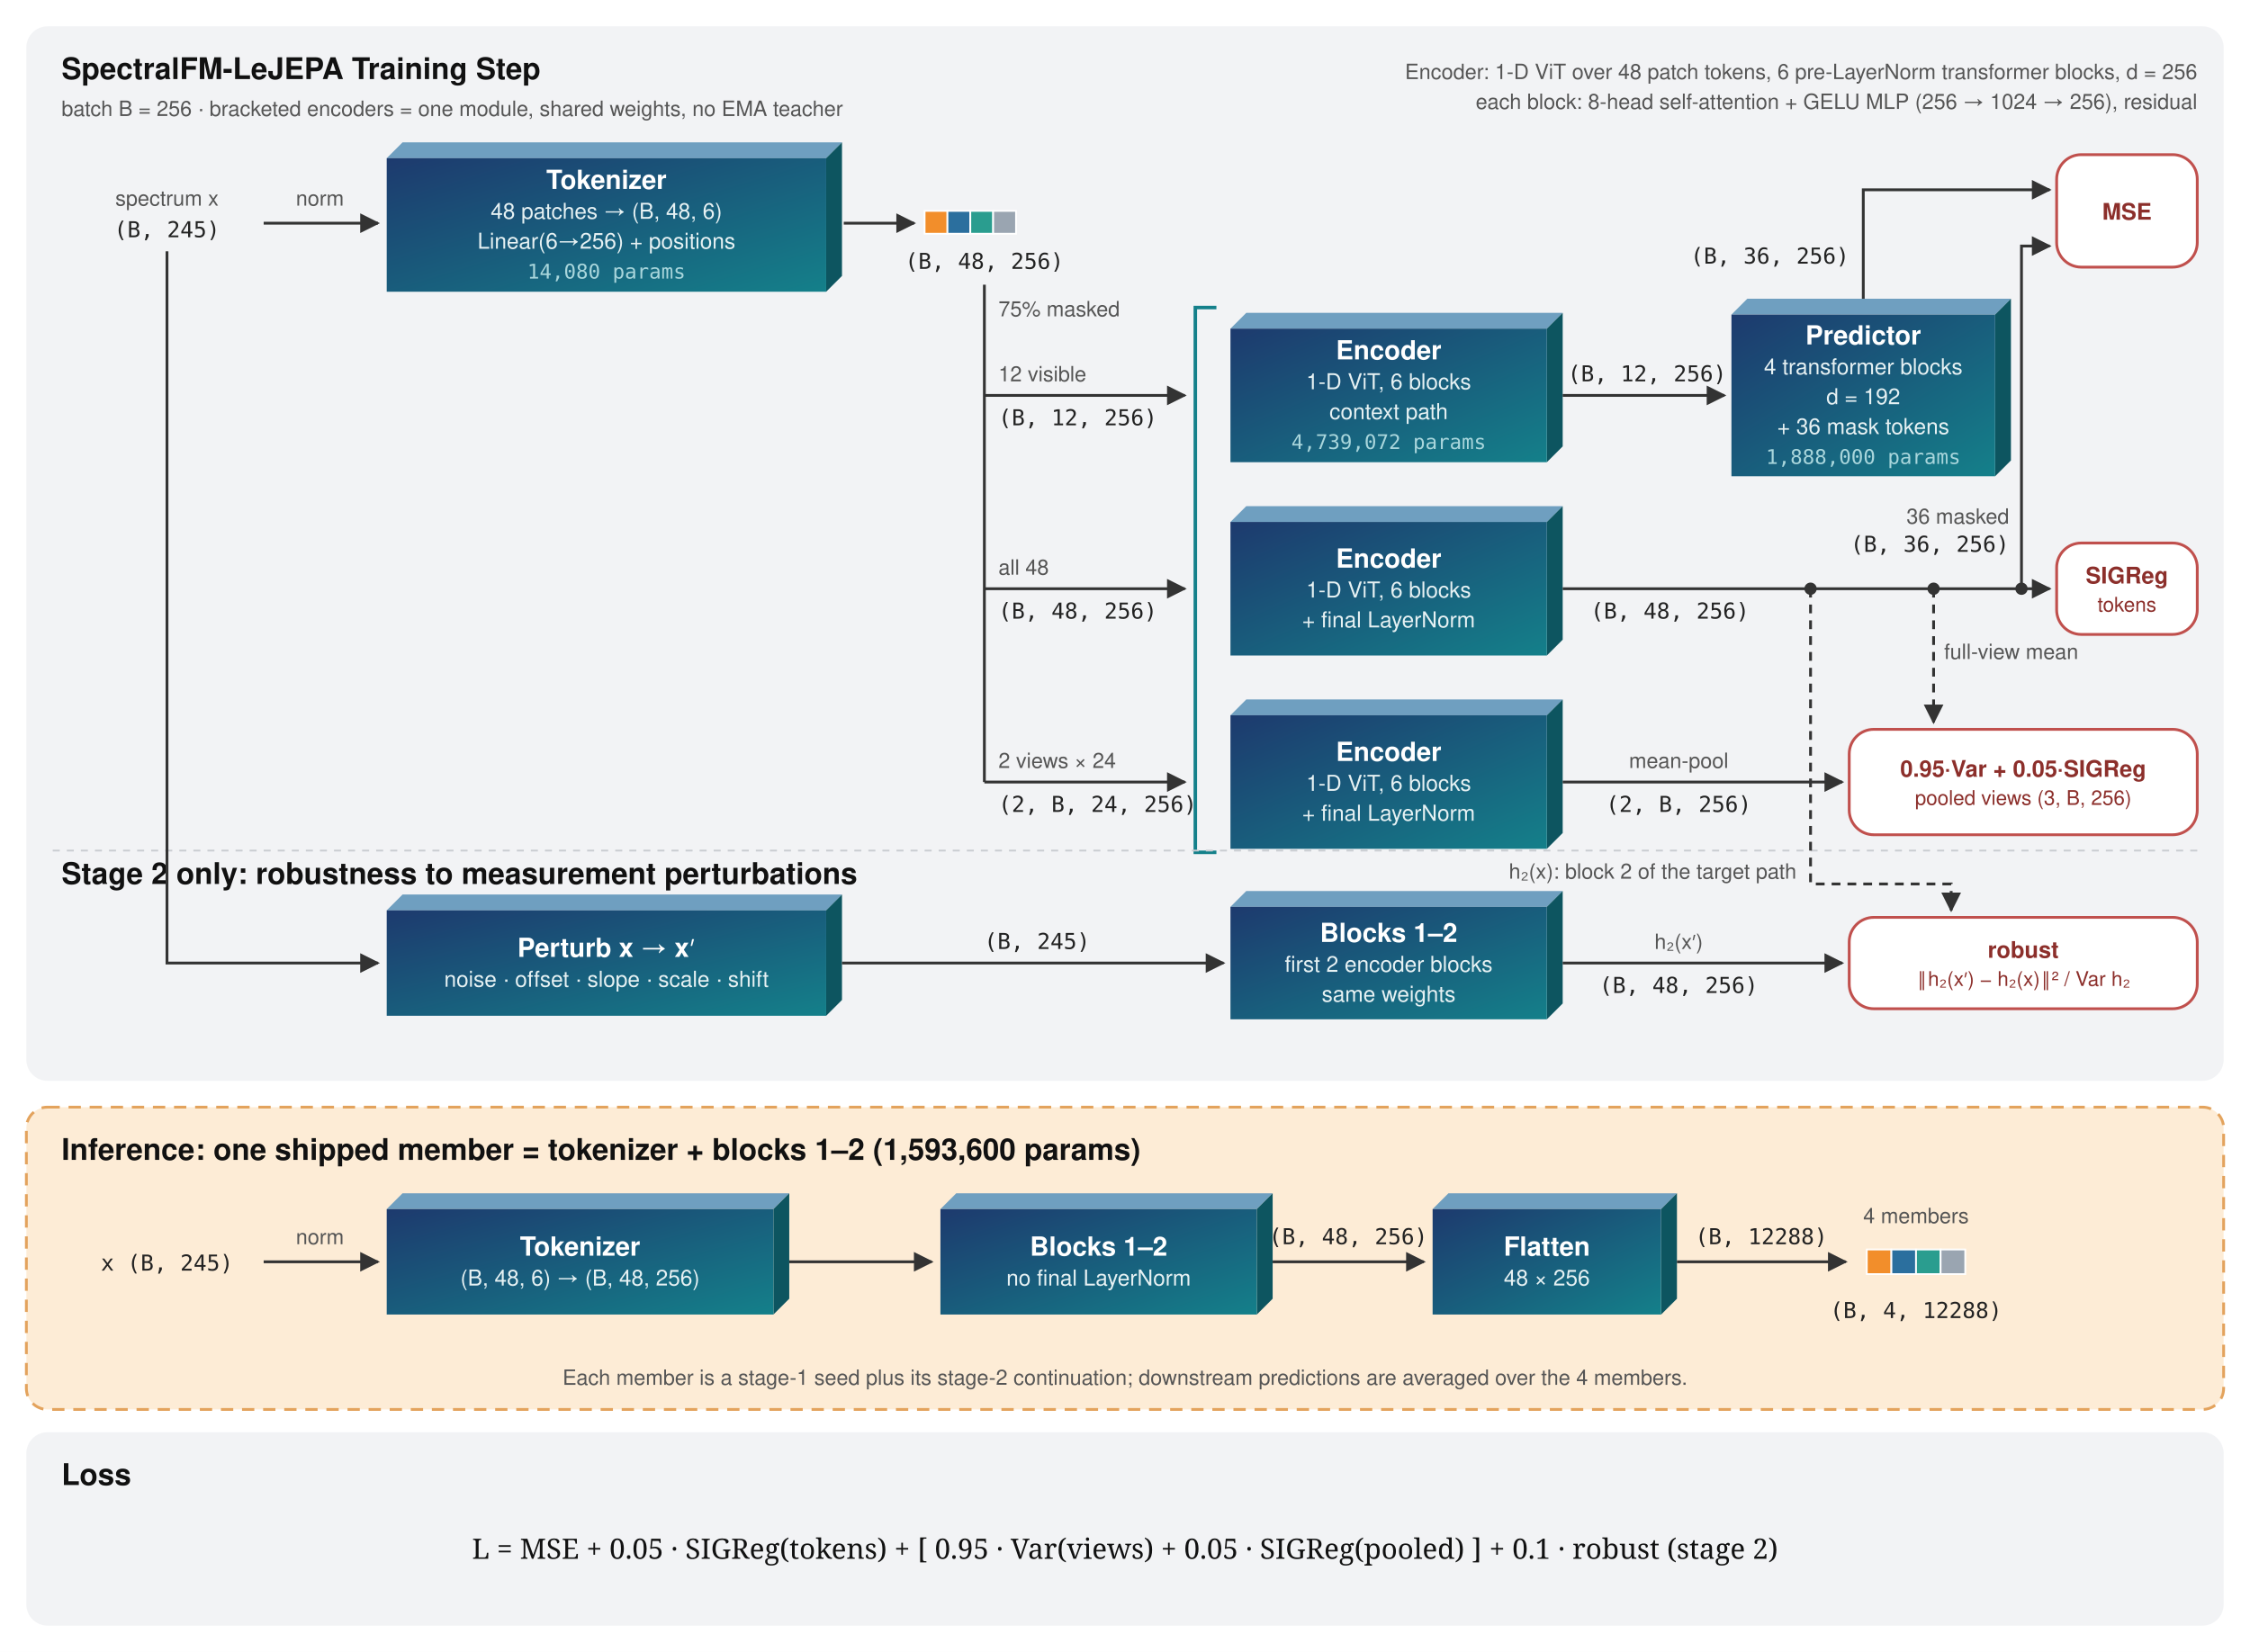
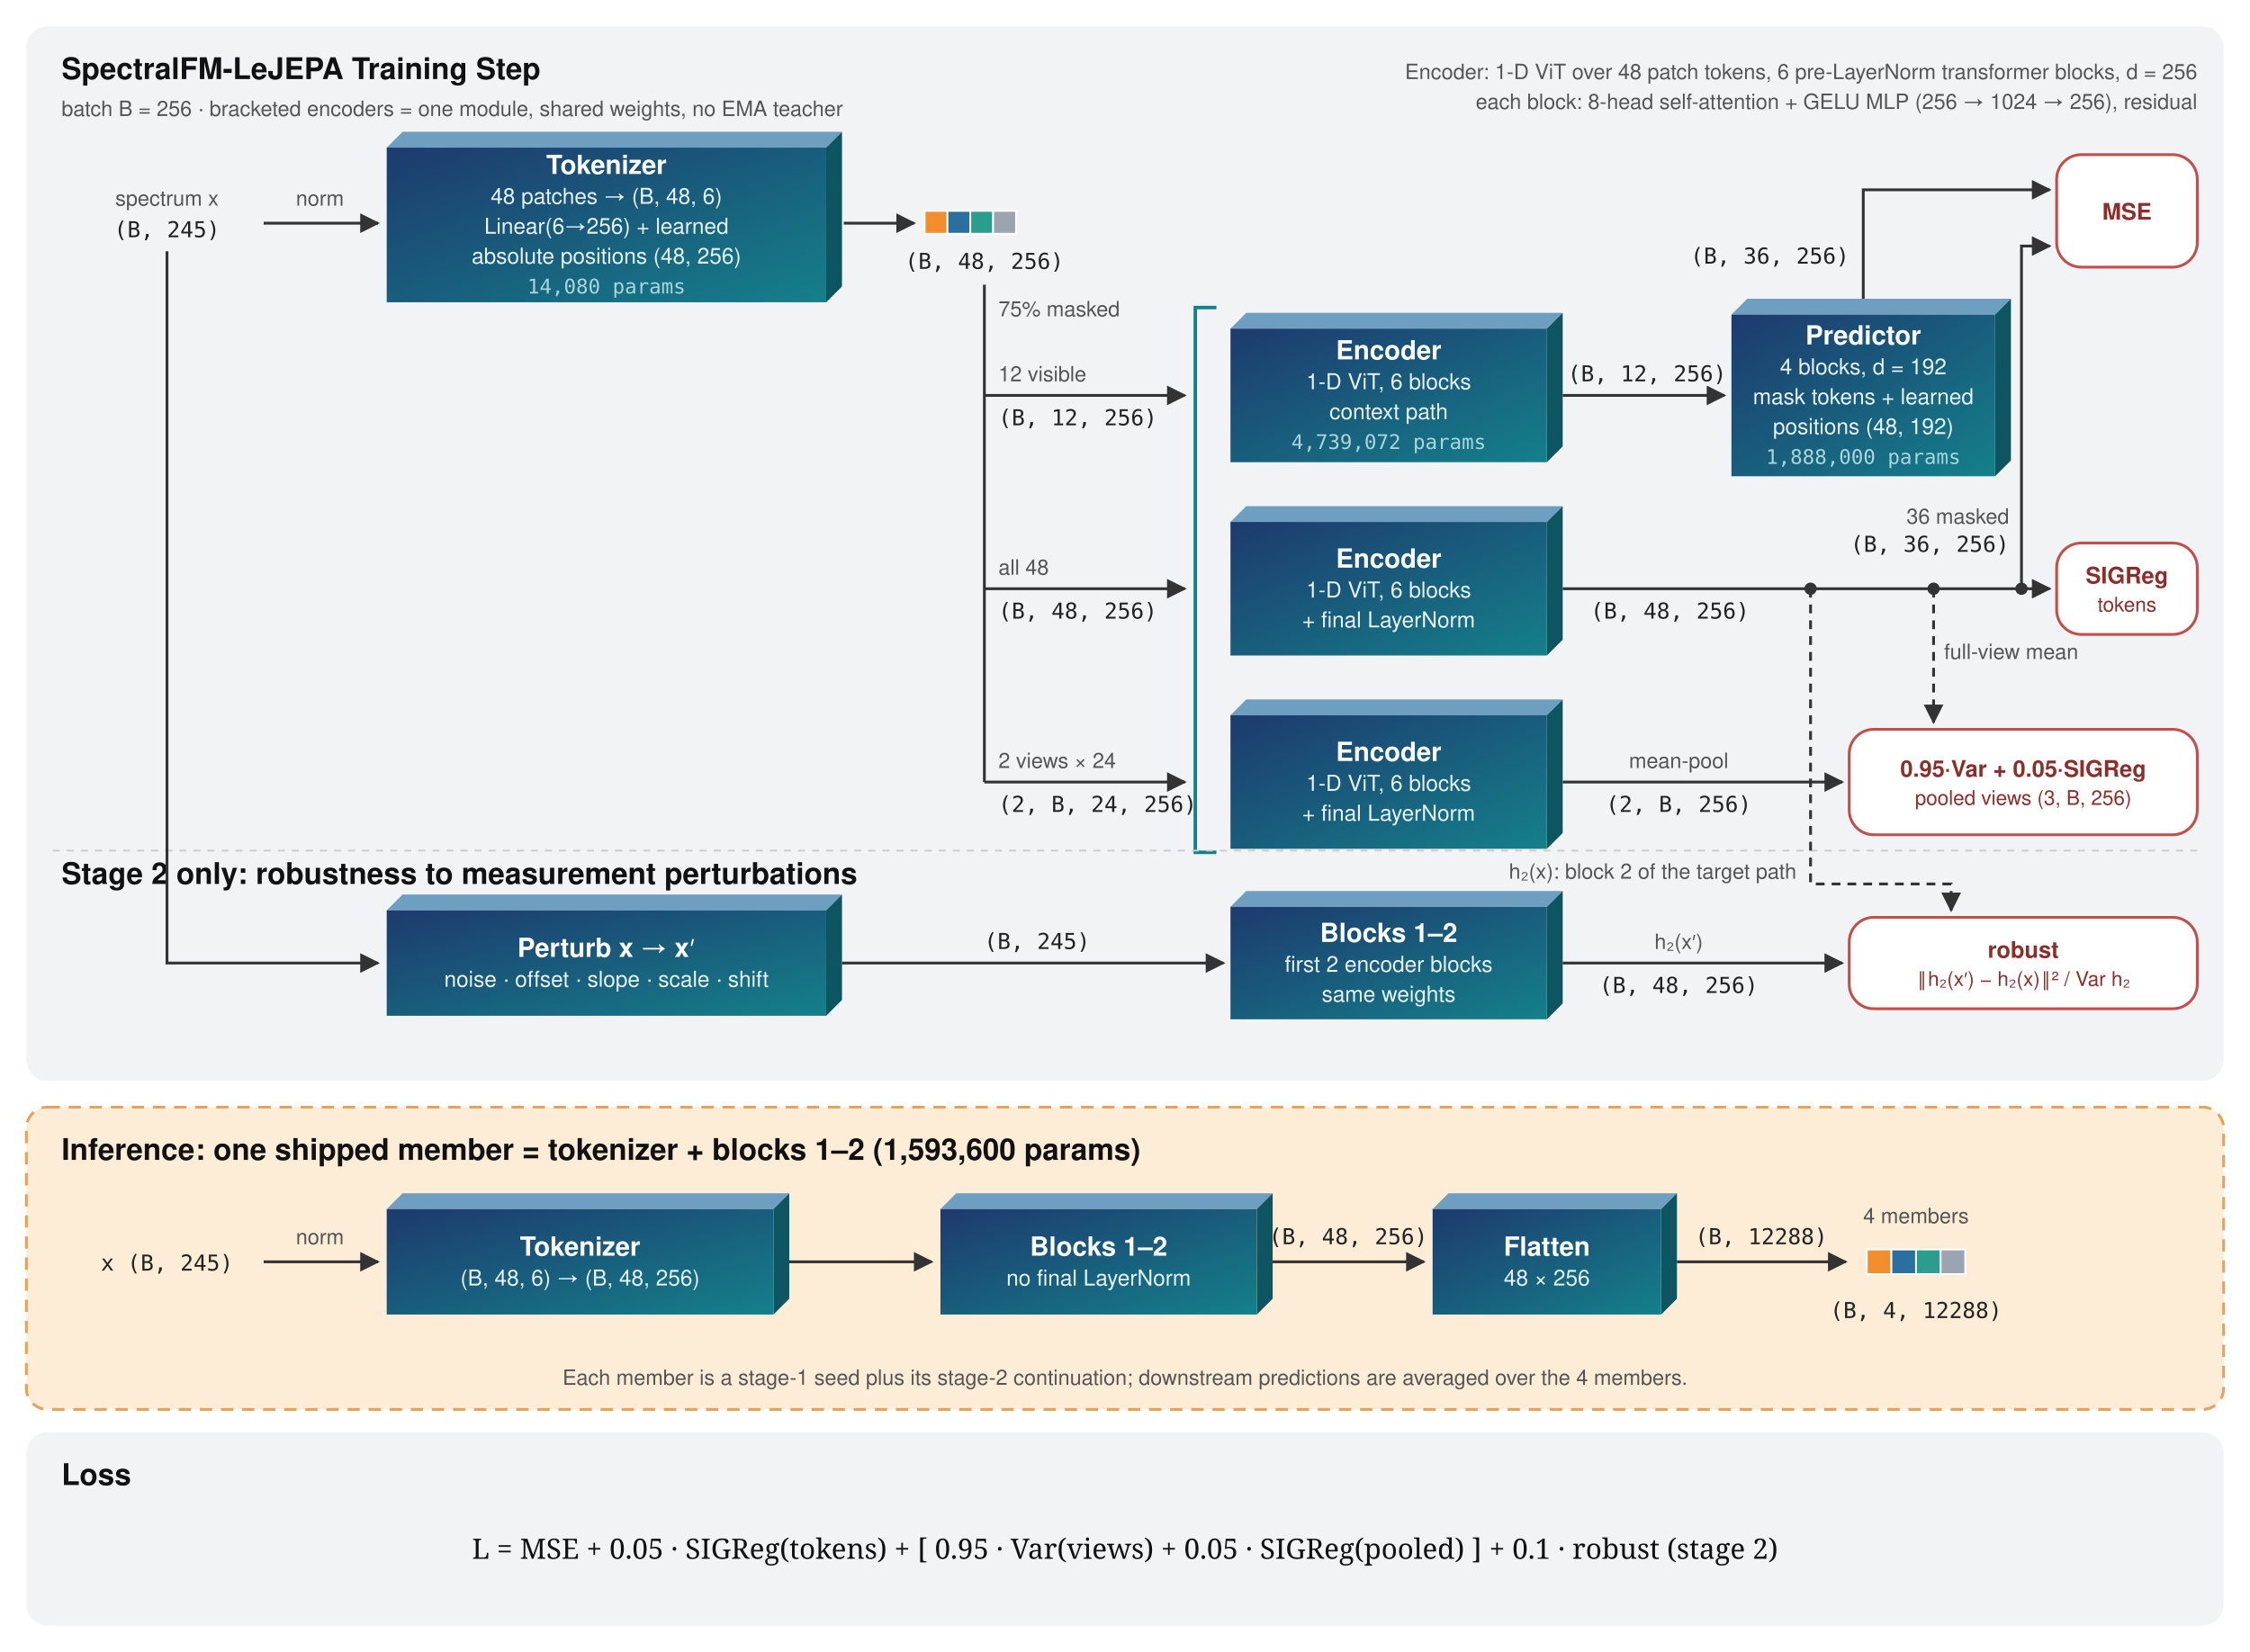
<svg xmlns="http://www.w3.org/2000/svg" width="1280" height="940" viewBox="0 0 1280 940" font-family="Helvetica Neue, Helvetica, Arial, sans-serif">
  <defs>
    <linearGradient id="blk" x1="0" y1="0" x2="1" y2="1">
      <stop offset="0" stop-color="#1d3a6e" />
      <stop offset="1" stop-color="#14808a" />
    </linearGradient>
    <marker id="ah" viewBox="0 0 10 10" refX="9" refY="5" markerWidth="7" markerHeight="7" orient="auto-start-reverse">
      <path d="M0,0 L10,5 L0,10 z" fill="#333" />
    </marker>
  </defs>
  <style>.bt{font-weight:700;font-size:15px;fill:#fff;text-anchor:middle}.bs{font-size:12.5px;fill:#e6f1f3;text-anchor:middle}.bp{font-size:11.5px;fill:#a9d6dc;text-anchor:middle;font-family:SFMono-Regular, Menlo, Consolas, monospace}.sh{font-size:12.5px;fill:#222;font-family:SFMono-Regular, Menlo, Consolas, monospace}.nt{font-size:12px;fill:#555}.hd{font-size:17px;font-weight:700;fill:#111}.lt{font-size:13px;font-weight:700;fill:#8c2f2b;text-anchor:middle}.ls{font-size:11.5px;fill:#8c2f2b;text-anchor:middle}.eq{font-size:16px;fill:#111;font-family:Georgia, serif}</style>
  <rect width="1280" height="940" fill="#fff" />
  <rect x="15" y="15" width="1250" height="600" rx="12" fill="#f2f3f5" />
  <text x="35" y="45" class="hd" text-anchor="start">SpectralFM-LeJEPA Training Step</text>
  <text x="35" y="66" class="nt" text-anchor="start">batch B = 256 · bracketed encoders = one module, shared weights, no EMA teacher</text>
  <text x="1250" y="45" class="nt" text-anchor="end">Encoder: 1-D ViT over 48 patch tokens, 6 pre-LayerNorm transformer blocks, d = 256</text>
  <text x="1250" y="62" class="nt" text-anchor="end">each block: 8-head self-attention + GELU MLP (256 → 1024 → 256), residual</text>
  <text x="95" y="117" class="nt" text-anchor="middle">spectrum x</text>
  <text x="95" y="135" class="sh" text-anchor="middle">(B, 245)</text>
  <path d="M150,127 L215,127" fill="none" stroke="#333" stroke-width="1.6" marker-end="url(#ah)" />
  <text x="182" y="117" class="nt" text-anchor="middle">norm</text>
-   <polygon points="220,90 229,81 479,81 470,90" fill="#6f9fc0" />
-   <polygon points="470,90 479,81 479,157 470,166" fill="#0d5560" />
-   <rect x="220" y="90" width="250" height="76" fill="url(#blk)" />
-   <text x="345.0" y="107.5" class="bt">Tokenizer</text>
-   <text x="345.0" y="124.5" class="bs">48 patches → (B, 48, 6)</text>
-   <text x="345.0" y="141.5" class="bs">Linear(6→256) + positions</text>
-   <text x="345.0" y="158.5" class="bp">14,080 params</text>
+   <polygon points="220,84 229,75 479,75 470,84" fill="#6f9fc0" />
+   <polygon points="470,84 479,75 479,163 470,172" fill="#0d5560" />
+   <rect x="220" y="84" width="250" height="88" fill="url(#blk)" />
+   <text x="345.0" y="99.0" class="bt">Tokenizer</text>
+   <text x="345.0" y="116.0" class="bs">48 patches → (B, 48, 6)</text>
+   <text x="345.0" y="133.0" class="bs">Linear(6→256) + learned</text>
+   <text x="345.0" y="150.0" class="bs">absolute positions (48, 256)</text>
+   <text x="345.0" y="167.0" class="bp">14,080 params</text>
  <path d="M480,127 L520,127" fill="none" stroke="#333" stroke-width="1.6" marker-end="url(#ah)" />
  <rect x="526" y="120" width="13" height="13" fill="#f28e2b" stroke="#fff" stroke-width="1" />
  <rect x="539" y="120" width="13" height="13" fill="#2b6f9e" stroke="#fff" stroke-width="1" />
  <rect x="552" y="120" width="13" height="13" fill="#2a9d8f" stroke="#fff" stroke-width="1" />
  <rect x="565" y="120" width="13" height="13" fill="#9aa5b1" stroke="#fff" stroke-width="1" />
  <text x="560" y="153" class="sh" text-anchor="middle">(B, 48, 256)</text>
  <path d="M560,162 L560,445" fill="none" stroke="#333" stroke-width="1.6" />
  <text x="568" y="180" class="nt" text-anchor="start">75% masked</text>
  <path d="M560,225 L674,225" fill="none" stroke="#333" stroke-width="1.6" marker-end="url(#ah)" />
  <text x="568" y="217" class="nt" text-anchor="start">12 visible</text>
  <text x="568" y="242" class="sh" text-anchor="start">(B, 12, 256)</text>
  <path d="M560,335 L674,335" fill="none" stroke="#333" stroke-width="1.6" marker-end="url(#ah)" />
  <text x="568" y="327" class="nt" text-anchor="start">all 48</text>
  <text x="568" y="352" class="sh" text-anchor="start">(B, 48, 256)</text>
  <path d="M560,445 L674,445" fill="none" stroke="#333" stroke-width="1.6" marker-end="url(#ah)" />
  <text x="568" y="437" class="nt" text-anchor="start">2 views × 24</text>
  <text x="568" y="462" class="sh" text-anchor="start">(2, B, 24, 256)</text>
  <polygon points="700,187 709,178 889,178 880,187" fill="#6f9fc0" />
  <polygon points="880,187 889,178 889,254 880,263" fill="#0d5560" />
  <rect x="700" y="187" width="180" height="76" fill="url(#blk)" />
  <text x="790.0" y="204.5" class="bt">Encoder</text>
  <text x="790.0" y="221.5" class="bs">1-D ViT, 6 blocks</text>
  <text x="790.0" y="238.5" class="bs">context path</text>
  <text x="790.0" y="255.5" class="bp">4,739,072 params</text>
  <polygon points="700,297 709,288 889,288 880,297" fill="#6f9fc0" />
  <polygon points="880,297 889,288 889,364 880,373" fill="#0d5560" />
  <rect x="700" y="297" width="180" height="76" fill="url(#blk)" />
  <text x="790.0" y="323.0" class="bt">Encoder</text>
  <text x="790.0" y="340.0" class="bs">1-D ViT, 6 blocks</text>
  <text x="790.0" y="357.0" class="bs">+ final LayerNorm</text>
  <polygon points="700,407 709,398 889,398 880,407" fill="#6f9fc0" />
  <polygon points="880,407 889,398 889,474 880,483" fill="#0d5560" />
  <rect x="700" y="407" width="180" height="76" fill="url(#blk)" />
  <text x="790.0" y="433.0" class="bt">Encoder</text>
  <text x="790.0" y="450.0" class="bs">1-D ViT, 6 blocks</text>
  <text x="790.0" y="467.0" class="bs">+ final LayerNorm</text>
  <path d="M692,175 L680,175 L680,485 L692,485" fill="none" stroke="#14808a" stroke-width="2" />
  <path d="M889,225 L981,225" fill="none" stroke="#333" stroke-width="1.6" marker-end="url(#ah)" />
  <text x="937.0" y="217" class="sh" text-anchor="middle">(B, 12, 256)</text>
  <polygon points="985,179 994,170 1144,170 1135,179" fill="#6f9fc0" />
  <polygon points="1135,179 1144,170 1144,262 1135,271" fill="#0d5560" />
  <rect x="985" y="179" width="150" height="92" fill="url(#blk)" />
  <text x="1060.0" y="196.0" class="bt">Predictor</text>
-   <text x="1060.0" y="213.0" class="bs">4 transformer blocks</text>
-   <text x="1060.0" y="230.0" class="bs">d = 192</text>
-   <text x="1060.0" y="247.0" class="bs">+ 36 mask tokens</text>
+   <text x="1060.0" y="213.0" class="bs">4 blocks, d = 192</text>
+   <text x="1060.0" y="230.0" class="bs">mask tokens + learned</text>
+   <text x="1060.0" y="247.0" class="bs">positions (48, 192)</text>
  <text x="1060.0" y="264.0" class="bp">1,888,000 params</text>
  <path d="M1060.0,170 L1060.0,108 L1166,108" fill="none" stroke="#333" stroke-width="1.6" marker-end="url(#ah)" />
  <text x="1052.0" y="150" class="sh" text-anchor="end">(B, 36, 256)</text>
  <rect x="1170" y="88" width="80" height="64" rx="14" fill="#fff" stroke="#c0504d" stroke-width="1.6" />
  <text x="1210.0" y="125.0" class="lt">MSE</text>
  <path d="M889,335 L1166,335" fill="none" stroke="#333" stroke-width="1.6" marker-end="url(#ah)" />
  <text x="950" y="352" class="sh" text-anchor="middle">(B, 48, 256)</text>
  <rect x="1170" y="309" width="80" height="52" rx="14" fill="#fff" stroke="#c0504d" stroke-width="1.6" />
  <text x="1210.0" y="332.0" class="lt">SIGReg</text>
  <text x="1210.0" y="348.0" class="ls">tokens</text>
  <circle cx="1030" cy="335" r="3.5" fill="#333" />
  <circle cx="1100" cy="335" r="3.5" fill="#333" />
  <circle cx="1150" cy="335" r="3.5" fill="#333" />
  <path d="M1150,335 L1150,140 L1166,140" fill="none" stroke="#333" stroke-width="1.6" marker-end="url(#ah)" />
  <text x="1143" y="298" class="nt" text-anchor="end">36 masked</text>
  <text x="1143" y="314" class="sh" text-anchor="end">(B, 36, 256)</text>
  <path d="M1100,335 L1100,411" fill="none" stroke="#333" stroke-width="1.6" stroke-dasharray="5 4" marker-end="url(#ah)" />
  <text x="1106" y="375" class="nt" text-anchor="start">full-view mean</text>
  <path d="M889,445 L1048,445" fill="none" stroke="#333" stroke-width="1.6" marker-end="url(#ah)" />
  <text x="955" y="437" class="nt" text-anchor="middle">mean-pool</text>
  <text x="955" y="462" class="sh" text-anchor="middle">(2, B, 256)</text>
  <rect x="1052" y="415" width="198" height="60" rx="14" fill="#fff" stroke="#c0504d" stroke-width="1.6" />
  <text x="1151.0" y="442.0" class="lt">0.95·Var + 0.05·SIGReg</text>
  <text x="1151.0" y="458.0" class="ls">pooled views (3, B, 256)</text>
  <line x1="30" y1="484" x2="1250" y2="484" stroke="#c9ccd1" stroke-dasharray="4 4" />
  <text x="35" y="503" class="hd" font-size="14" text-anchor="start">Stage 2 only: robustness to measurement perturbations</text>
  <path d="M95,143 L95,548 L215,548" fill="none" stroke="#333" stroke-width="1.6" marker-end="url(#ah)" />
  <polygon points="220,518 229,509 479,509 470,518" fill="#6f9fc0" />
  <polygon points="470,518 479,509 479,569 470,578" fill="#0d5560" />
  <rect x="220" y="518" width="250" height="60" fill="url(#blk)" />
  <text x="345.0" y="544.5" class="bt">Perturb x → x′</text>
  <text x="345.0" y="561.5" class="bs">noise · offset · slope · scale · shift</text>
  <path d="M479,548 L696,548" fill="none" stroke="#333" stroke-width="1.6" marker-end="url(#ah)" />
  <text x="590" y="540" class="sh" text-anchor="middle">(B, 245)</text>
  <polygon points="700,516 709,507 889,507 880,516" fill="#6f9fc0" />
  <polygon points="880,516 889,507 889,571 880,580" fill="#0d5560" />
  <rect x="700" y="516" width="180" height="64" fill="url(#blk)" />
  <text x="790.0" y="536.0" class="bt">Blocks 1–2</text>
  <text x="790.0" y="553.0" class="bs">first 2 encoder blocks</text>
  <text x="790.0" y="570.0" class="bs">same weights</text>
  <path d="M889,548 L1048,548" fill="none" stroke="#333" stroke-width="1.6" marker-end="url(#ah)" />
  <text x="955" y="565" class="sh" text-anchor="middle">(B, 48, 256)</text>
  <text x="955" y="540" class="nt" text-anchor="middle">h₂(x′)</text>
  <path d="M1030,335 L1030,503 L1110,503 L1110,518" fill="none" stroke="#333" stroke-width="1.6" stroke-dasharray="5 4" marker-end="url(#ah)" />
  <text x="1022" y="500" class="nt" text-anchor="end">h₂(x): block 2 of the target path</text>
  <rect x="1052" y="522" width="198" height="52" rx="14" fill="#fff" stroke="#c0504d" stroke-width="1.6" />
  <text x="1151.0" y="545.0" class="lt">robust</text>
  <text x="1151.0" y="561.0" class="ls">‖h₂(x′) − h₂(x)‖² / Var h₂</text>
  <rect x="15" y="630" width="1250" height="172" rx="12" fill="#fdecd6" stroke="#e3a35d" stroke-dasharray="7 5" stroke-width="1.6" />
  <text x="35" y="660" class="hd" text-anchor="start">Inference: one shipped member = tokenizer + blocks 1–2 (1,593,600 params)</text>
  <text x="95" y="723" class="sh" text-anchor="middle">x (B, 245)</text>
  <path d="M150,718 L215,718" fill="none" stroke="#333" stroke-width="1.6" marker-end="url(#ah)" />
  <text x="182" y="708" class="nt" text-anchor="middle">norm</text>
  <polygon points="220,688 229,679 449,679 440,688" fill="#6f9fc0" />
  <polygon points="440,688 449,679 449,739 440,748" fill="#0d5560" />
  <rect x="220" y="688" width="220" height="60" fill="url(#blk)" />
  <text x="330.0" y="714.5" class="bt">Tokenizer</text>
  <text x="330.0" y="731.5" class="bs">(B, 48, 6) → (B, 48, 256)</text>
  <path d="M449,718 L530,718" fill="none" stroke="#333" stroke-width="1.6" marker-end="url(#ah)" />
  <polygon points="535,688 544,679 724,679 715,688" fill="#6f9fc0" />
  <polygon points="715,688 724,679 724,739 715,748" fill="#0d5560" />
  <rect x="535" y="688" width="180" height="60" fill="url(#blk)" />
  <text x="625.0" y="714.5" class="bt">Blocks 1–2</text>
  <text x="625.0" y="731.5" class="bs">no final LayerNorm</text>
  <path d="M724,718 L810,718" fill="none" stroke="#333" stroke-width="1.6" marker-end="url(#ah)" />
  <text x="767" y="708" class="sh" text-anchor="middle">(B, 48, 256)</text>
  <polygon points="815,688 824,679 954,679 945,688" fill="#6f9fc0" />
  <polygon points="945,688 954,679 954,739 945,748" fill="#0d5560" />
  <rect x="815" y="688" width="130" height="60" fill="url(#blk)" />
  <text x="880.0" y="714.5" class="bt">Flatten</text>
  <text x="880.0" y="731.5" class="bs">48 × 256</text>
  <path d="M954,718 L1050,718" fill="none" stroke="#333" stroke-width="1.6" marker-end="url(#ah)" />
  <text x="1002" y="708" class="sh" text-anchor="middle">(B, 12288)</text>
  <rect x="1062" y="711" width="14" height="14" fill="#f28e2b" stroke="#fff" stroke-width="1" />
  <rect x="1076" y="711" width="14" height="14" fill="#2b6f9e" stroke="#fff" stroke-width="1" />
  <rect x="1090" y="711" width="14" height="14" fill="#2a9d8f" stroke="#fff" stroke-width="1" />
  <rect x="1104" y="711" width="14" height="14" fill="#9aa5b1" stroke="#fff" stroke-width="1" />
  <text x="1090" y="696" class="nt" text-anchor="middle">4 members</text>
  <text x="1090" y="750" class="sh" text-anchor="middle">(B, 4, 12288)</text>
  <text x="640" y="788" class="nt" text-anchor="middle">Each member is a stage-1 seed plus its stage-2 continuation; downstream predictions are averaged over the 4 members.</text>
  <rect x="15" y="815" width="1250" height="110" rx="12" fill="#f2f3f5" />
  <text x="35" y="845" class="hd" text-anchor="start">Loss</text>
  <text x="640" y="887" class="eq" text-anchor="middle">L = MSE + 0.05 · SIGReg(tokens) + [ 0.95 · Var(views) + 0.05 · SIGReg(pooled) ] + 0.1 · robust (stage 2)</text>
</svg>
